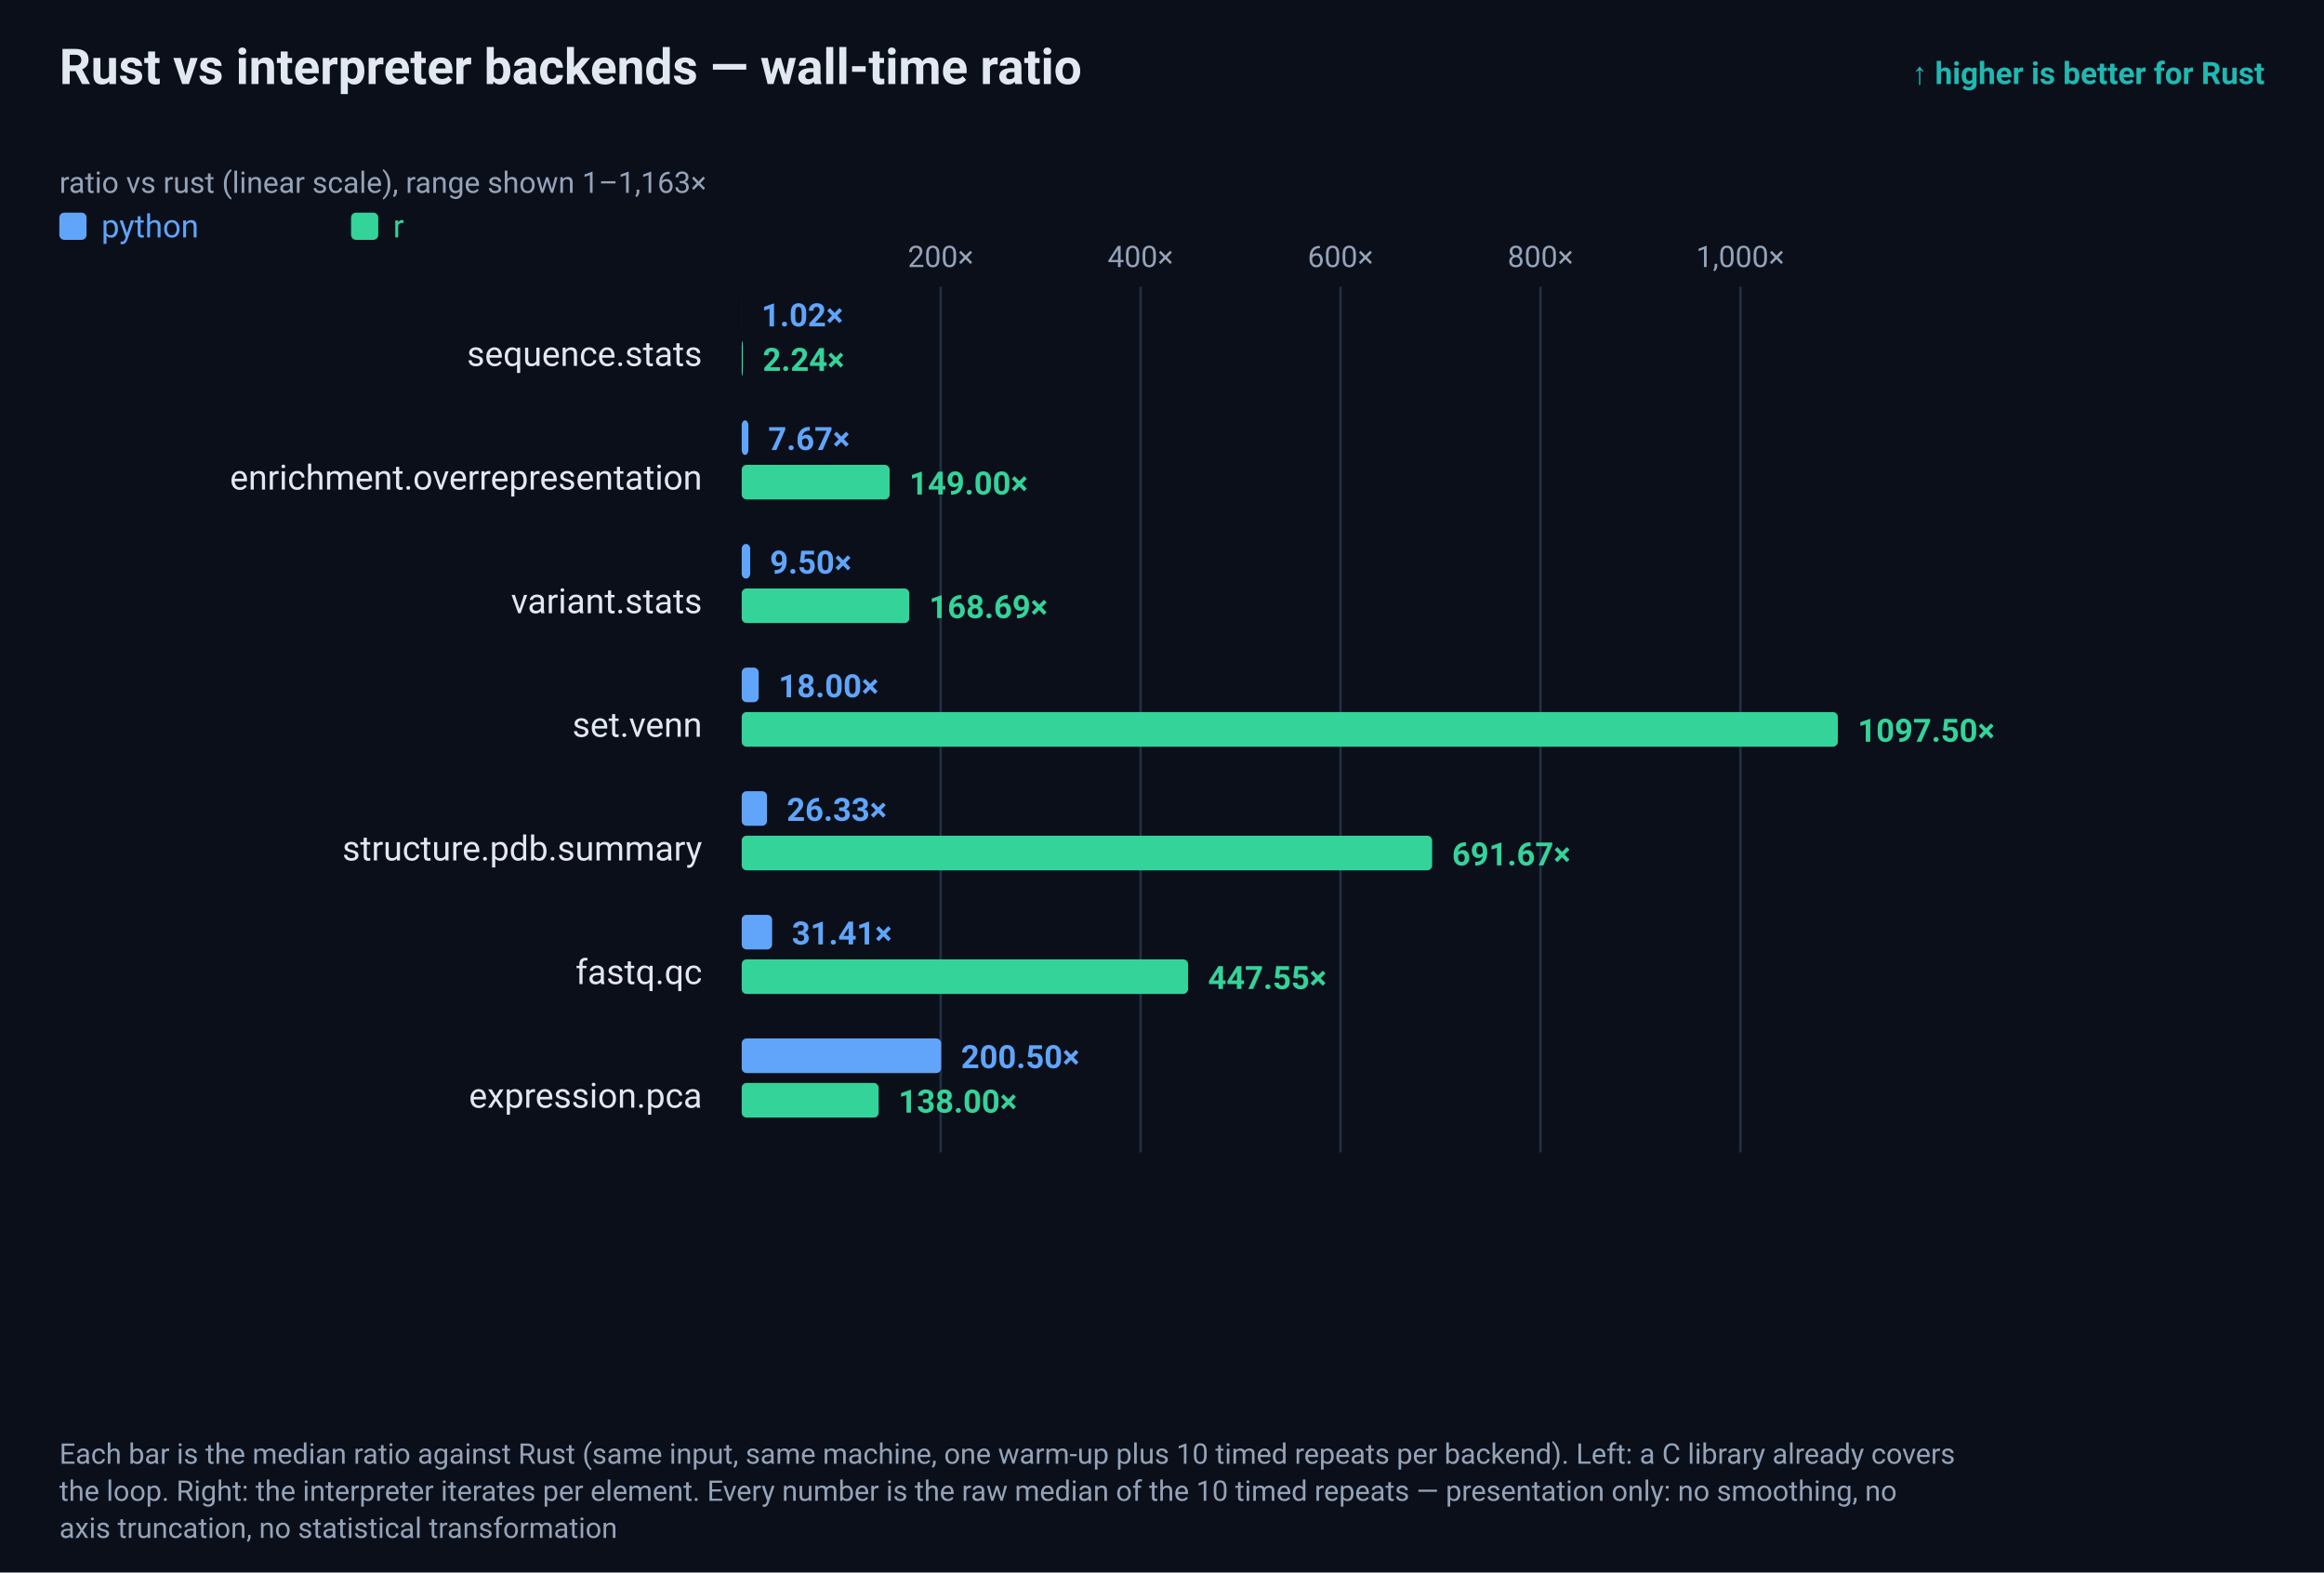
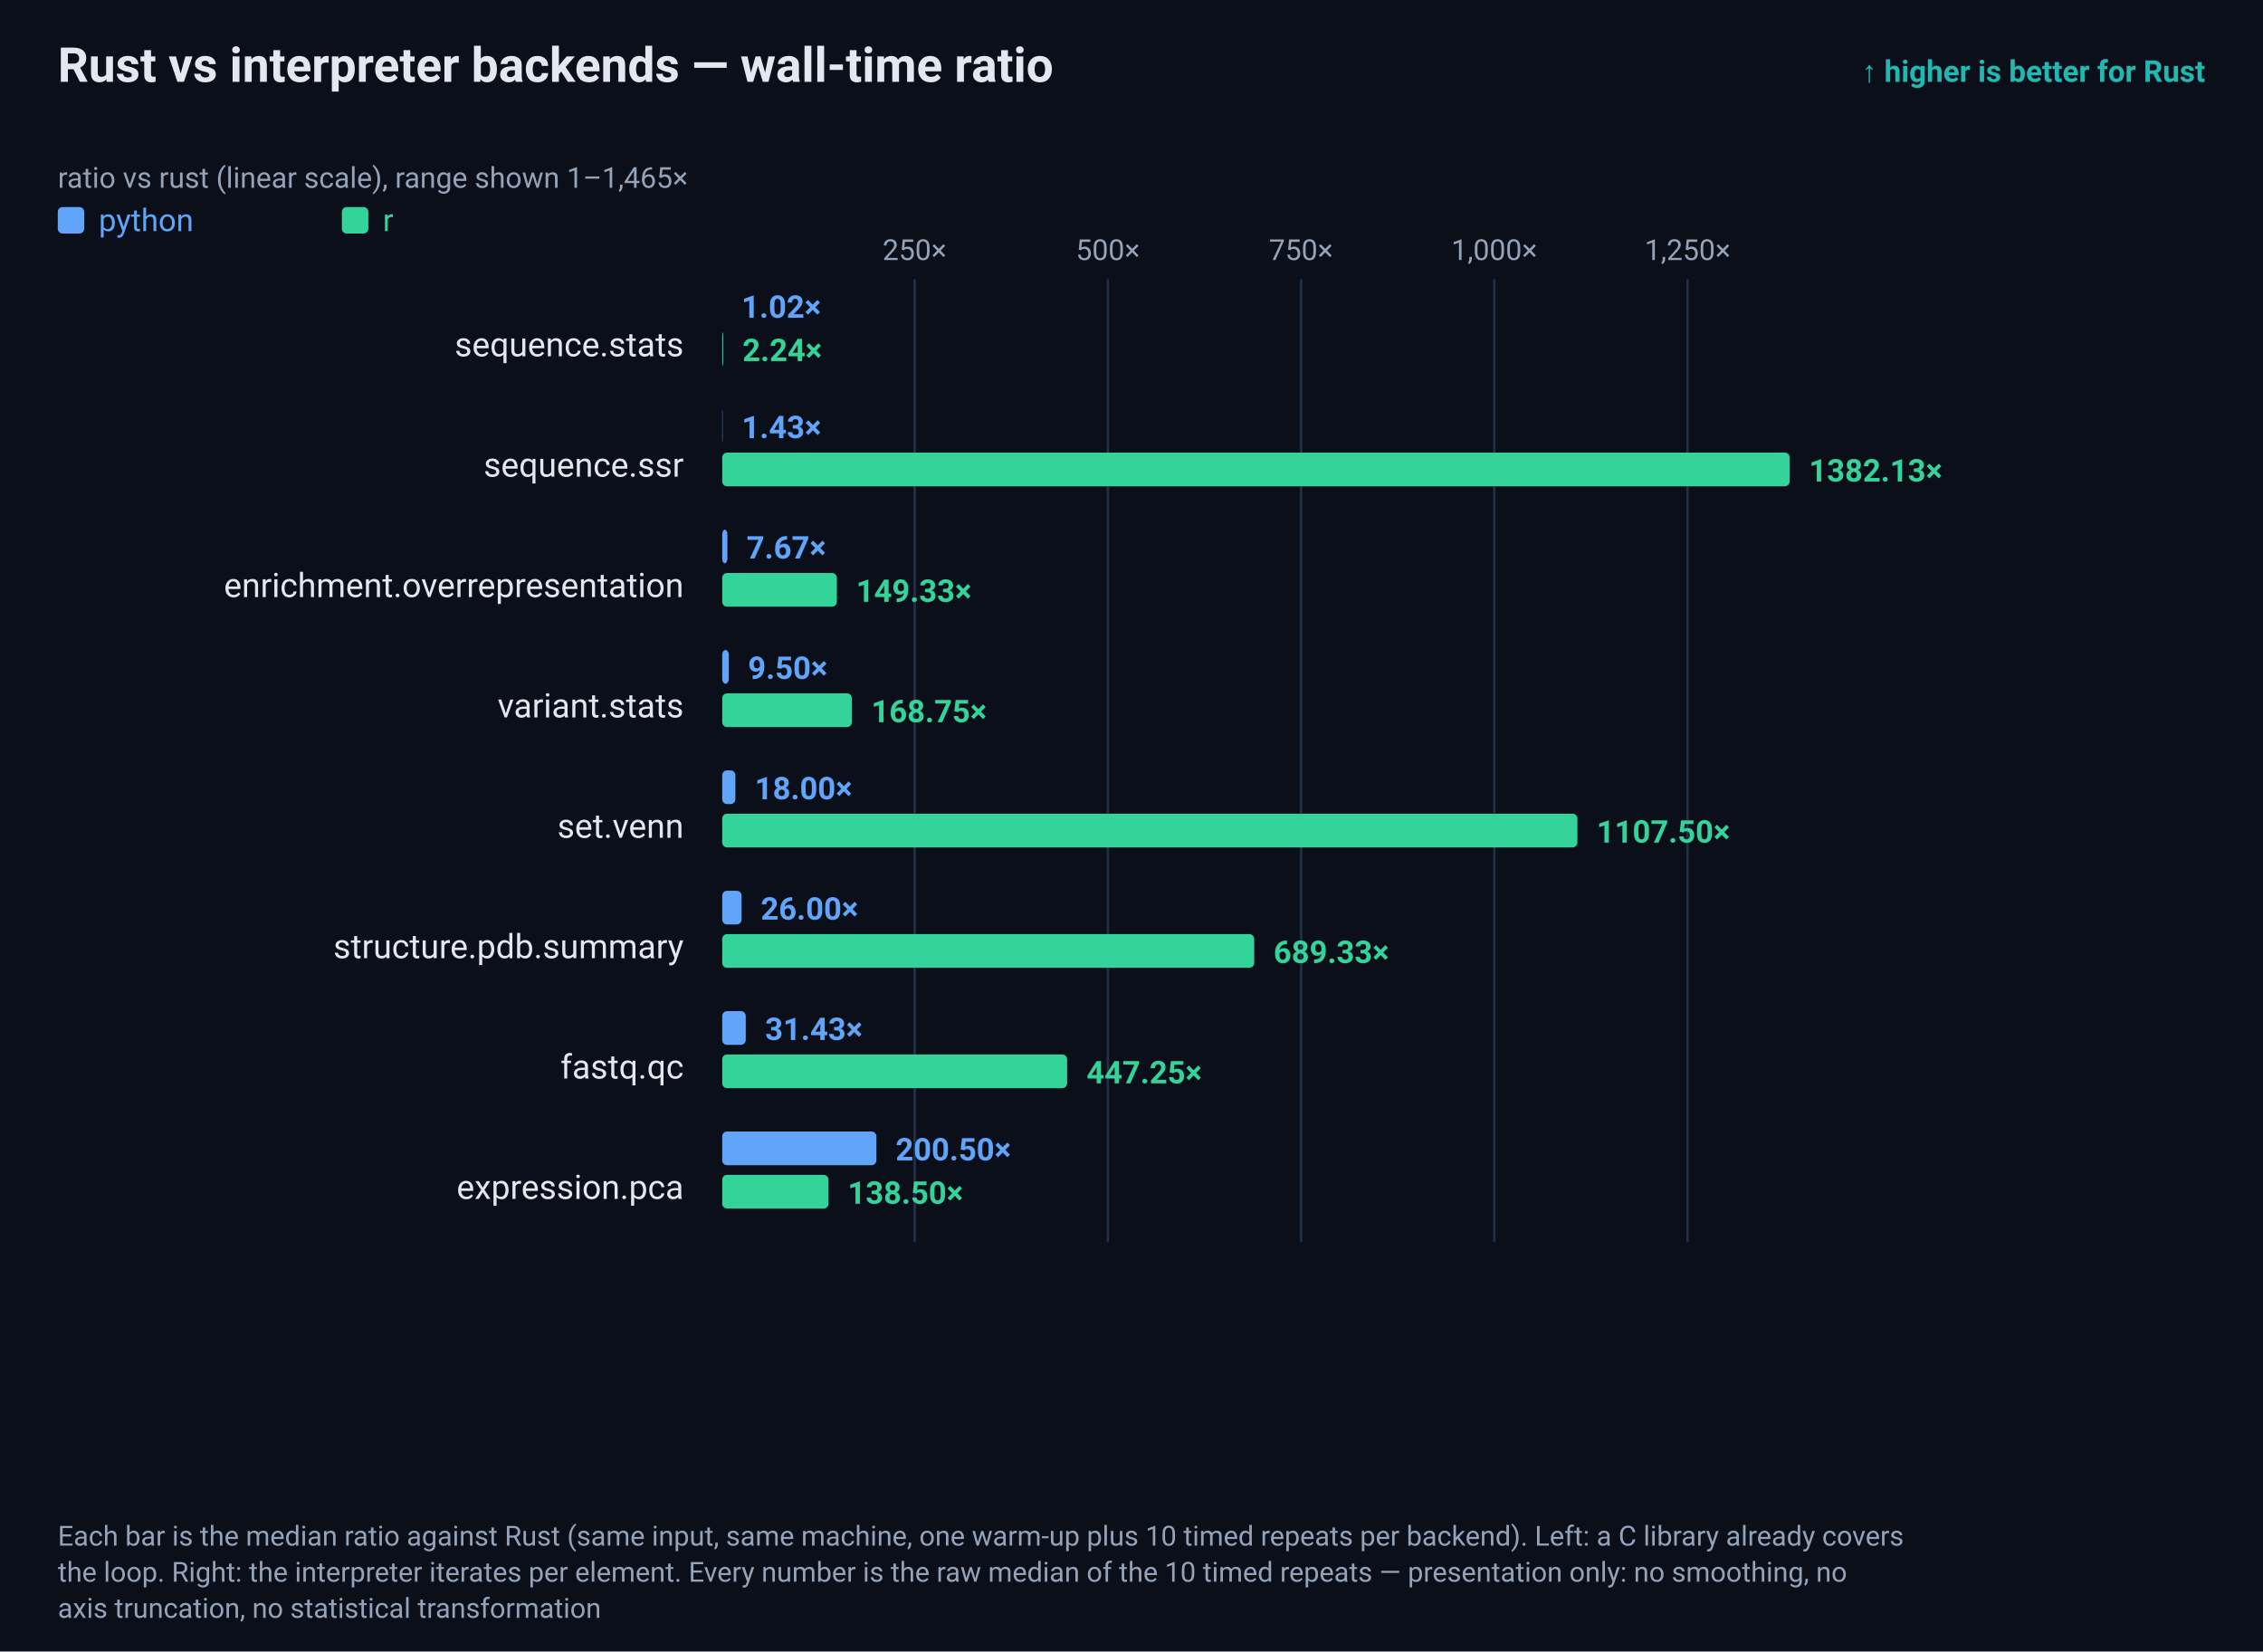
- <svg xmlns="http://www.w3.org/2000/svg" viewBox="0 0 940 636" width="940" height="636" role="img" aria-label="Rust vs interpreter backends — wall-time ratio">
-   <rect width="940" height="636" fill="#0a0f1a" />
+ <svg xmlns="http://www.w3.org/2000/svg" viewBox="0 0 940 686" width="940" height="686" role="img" aria-label="Rust vs interpreter backends — wall-time ratio">
+   <rect width="940" height="686" fill="#0a0f1a" />
  <text x="24" y="34" fill="#e2e8f0" font-family="-apple-system,BlinkMacSystemFont,'Segoe UI',Roboto,'Helvetica Neue',Arial,'Noto Sans SC',sans-serif" font-size="20" font-weight="600">Rust vs interpreter backends — wall-time ratio</text>
  <text x="916" y="34" fill="#20B8B0" font-family="-apple-system,BlinkMacSystemFont,'Segoe UI',Roboto,'Helvetica Neue',Arial,'Noto Sans SC',sans-serif" font-size="12.5" font-weight="600" text-anchor="end">↑ higher is better for Rust</text>
  <rect x="24.00" y="86.00" width="11.00" height="11.00" rx="2" fill="#60a5fa" opacity="1.0" />
  <text x="41.0" y="96.0" fill="#60a5fa" font-family="-apple-system,BlinkMacSystemFont,'Segoe UI',Roboto,'Helvetica Neue',Arial,'Noto Sans SC',sans-serif" font-size="13" font-weight="400" text-anchor="start">python</text>
  <rect x="142.00" y="86.00" width="11.00" height="11.00" rx="2" fill="#34d399" opacity="1.0" />
  <text x="159.0" y="96.0" fill="#34d399" font-family="-apple-system,BlinkMacSystemFont,'Segoe UI',Roboto,'Helvetica Neue',Arial,'Noto Sans SC',sans-serif" font-size="13" font-weight="400" text-anchor="start">r</text>
-   <line x1="380.47" y1="116.00" x2="380.47" y2="466.00" stroke="#223046" stroke-width="1.0" opacity="1.0" />
-   <text x="380.5" y="108.0" fill="#94a3b8" font-family="-apple-system,BlinkMacSystemFont,'Segoe UI',Roboto,'Helvetica Neue',Arial,'Noto Sans SC',sans-serif" font-size="12" font-weight="400" text-anchor="middle">200×</text>
-   <line x1="461.34" y1="116.00" x2="461.34" y2="466.00" stroke="#223046" stroke-width="1.0" opacity="1.0" />
-   <text x="461.3" y="108.0" fill="#94a3b8" font-family="-apple-system,BlinkMacSystemFont,'Segoe UI',Roboto,'Helvetica Neue',Arial,'Noto Sans SC',sans-serif" font-size="12" font-weight="400" text-anchor="middle">400×</text>
-   <line x1="542.21" y1="116.00" x2="542.21" y2="466.00" stroke="#223046" stroke-width="1.0" opacity="1.0" />
-   <text x="542.2" y="108.0" fill="#94a3b8" font-family="-apple-system,BlinkMacSystemFont,'Segoe UI',Roboto,'Helvetica Neue',Arial,'Noto Sans SC',sans-serif" font-size="12" font-weight="400" text-anchor="middle">600×</text>
-   <line x1="623.08" y1="116.00" x2="623.08" y2="466.00" stroke="#223046" stroke-width="1.0" opacity="1.0" />
-   <text x="623.1" y="108.0" fill="#94a3b8" font-family="-apple-system,BlinkMacSystemFont,'Segoe UI',Roboto,'Helvetica Neue',Arial,'Noto Sans SC',sans-serif" font-size="12" font-weight="400" text-anchor="middle">800×</text>
-   <line x1="703.95" y1="116.00" x2="703.95" y2="466.00" stroke="#223046" stroke-width="1.0" opacity="1.0" />
-   <text x="703.9" y="108.0" fill="#94a3b8" font-family="-apple-system,BlinkMacSystemFont,'Segoe UI',Roboto,'Helvetica Neue',Arial,'Noto Sans SC',sans-serif" font-size="12" font-weight="400" text-anchor="middle">1,000×</text>
+   <line x1="379.94" y1="116.00" x2="379.94" y2="516.00" stroke="#223046" stroke-width="1.0" opacity="1.0" />
+   <text x="379.9" y="108.0" fill="#94a3b8" font-family="-apple-system,BlinkMacSystemFont,'Segoe UI',Roboto,'Helvetica Neue',Arial,'Noto Sans SC',sans-serif" font-size="12" font-weight="400" text-anchor="middle">250×</text>
+   <line x1="460.19" y1="116.00" x2="460.19" y2="516.00" stroke="#223046" stroke-width="1.0" opacity="1.0" />
+   <text x="460.2" y="108.0" fill="#94a3b8" font-family="-apple-system,BlinkMacSystemFont,'Segoe UI',Roboto,'Helvetica Neue',Arial,'Noto Sans SC',sans-serif" font-size="12" font-weight="400" text-anchor="middle">500×</text>
+   <line x1="540.45" y1="116.00" x2="540.45" y2="516.00" stroke="#223046" stroke-width="1.0" opacity="1.0" />
+   <text x="540.4" y="108.0" fill="#94a3b8" font-family="-apple-system,BlinkMacSystemFont,'Segoe UI',Roboto,'Helvetica Neue',Arial,'Noto Sans SC',sans-serif" font-size="12" font-weight="400" text-anchor="middle">750×</text>
+   <line x1="620.70" y1="116.00" x2="620.70" y2="516.00" stroke="#223046" stroke-width="1.0" opacity="1.0" />
+   <text x="620.7" y="108.0" fill="#94a3b8" font-family="-apple-system,BlinkMacSystemFont,'Segoe UI',Roboto,'Helvetica Neue',Arial,'Noto Sans SC',sans-serif" font-size="12" font-weight="400" text-anchor="middle">1,000×</text>
+   <line x1="700.96" y1="116.00" x2="700.96" y2="516.00" stroke="#223046" stroke-width="1.0" opacity="1.0" />
+   <text x="701.0" y="108.0" fill="#94a3b8" font-family="-apple-system,BlinkMacSystemFont,'Segoe UI',Roboto,'Helvetica Neue',Arial,'Noto Sans SC',sans-serif" font-size="12" font-weight="400" text-anchor="middle">1,250×</text>
  <text x="300.0" y="108.0" fill="#e2e8f0" font-family="-apple-system,BlinkMacSystemFont,'Segoe UI',Roboto,'Helvetica Neue',Arial,'Noto Sans SC',sans-serif" font-size="12" font-weight="400" text-anchor="start" />
-   <text x="24.0" y="78.0" fill="#94a3b8" font-family="-apple-system,BlinkMacSystemFont,'Segoe UI',Roboto,'Helvetica Neue',Arial,'Noto Sans SC',sans-serif" font-size="12" font-weight="400" text-anchor="start">ratio vs rust (linear scale), range shown 1–1,163×</text>
+   <text x="24.0" y="78.0" fill="#94a3b8" font-family="-apple-system,BlinkMacSystemFont,'Segoe UI',Roboto,'Helvetica Neue',Arial,'Noto Sans SC',sans-serif" font-size="12" font-weight="400" text-anchor="start">ratio vs rust (linear scale), range shown 1–1,465×</text>
  <text x="284.0" y="148.0" fill="#e2e8f0" font-family="-apple-system,BlinkMacSystemFont,'Segoe UI',Roboto,'Helvetica Neue',Arial,'Noto Sans SC',sans-serif" font-size="14" font-weight="400" text-anchor="end">sequence.stats</text>
  <rect x="300.00" y="120.00" width="0.01" height="14.00" rx="2" fill="#60a5fa" opacity="1.0" />
  <text x="308.0" y="132.0" fill="#60a5fa" font-family="-apple-system,BlinkMacSystemFont,'Segoe UI',Roboto,'Helvetica Neue',Arial,'Noto Sans SC',sans-serif" font-size="13" font-weight="600" text-anchor="start">1.02×</text>
-   <rect x="300.00" y="138.00" width="0.50" height="14.00" rx="2" fill="#34d399" opacity="1.0" />
-   <text x="308.5" y="150.0" fill="#34d399" font-family="-apple-system,BlinkMacSystemFont,'Segoe UI',Roboto,'Helvetica Neue',Arial,'Noto Sans SC',sans-serif" font-size="13" font-weight="600" text-anchor="start">2.24×</text>
-   <text x="284.0" y="198.0" fill="#e2e8f0" font-family="-apple-system,BlinkMacSystemFont,'Segoe UI',Roboto,'Helvetica Neue',Arial,'Noto Sans SC',sans-serif" font-size="14" font-weight="400" text-anchor="end">enrichment.overrepresentation</text>
-   <rect x="300.00" y="170.00" width="2.70" height="14.00" rx="2" fill="#60a5fa" opacity="1.0" />
-   <text x="310.7" y="182.0" fill="#60a5fa" font-family="-apple-system,BlinkMacSystemFont,'Segoe UI',Roboto,'Helvetica Neue',Arial,'Noto Sans SC',sans-serif" font-size="13" font-weight="600" text-anchor="start">7.67×</text>
-   <rect x="300.00" y="188.00" width="59.84" height="14.00" rx="2" fill="#34d399" opacity="1.0" />
-   <text x="367.8" y="200.0" fill="#34d399" font-family="-apple-system,BlinkMacSystemFont,'Segoe UI',Roboto,'Helvetica Neue',Arial,'Noto Sans SC',sans-serif" font-size="13" font-weight="600" text-anchor="start">149.00×</text>
-   <text x="284.0" y="248.0" fill="#e2e8f0" font-family="-apple-system,BlinkMacSystemFont,'Segoe UI',Roboto,'Helvetica Neue',Arial,'Noto Sans SC',sans-serif" font-size="14" font-weight="400" text-anchor="end">variant.stats</text>
-   <rect x="300.00" y="220.00" width="3.44" height="14.00" rx="2" fill="#60a5fa" opacity="1.0" />
-   <text x="311.4" y="232.0" fill="#60a5fa" font-family="-apple-system,BlinkMacSystemFont,'Segoe UI',Roboto,'Helvetica Neue',Arial,'Noto Sans SC',sans-serif" font-size="13" font-weight="600" text-anchor="start">9.50×</text>
-   <rect x="300.00" y="238.00" width="67.80" height="14.00" rx="2" fill="#34d399" opacity="1.0" />
-   <text x="375.8" y="250.0" fill="#34d399" font-family="-apple-system,BlinkMacSystemFont,'Segoe UI',Roboto,'Helvetica Neue',Arial,'Noto Sans SC',sans-serif" font-size="13" font-weight="600" text-anchor="start">168.69×</text>
-   <text x="284.0" y="298.0" fill="#e2e8f0" font-family="-apple-system,BlinkMacSystemFont,'Segoe UI',Roboto,'Helvetica Neue',Arial,'Noto Sans SC',sans-serif" font-size="14" font-weight="400" text-anchor="end">set.venn</text>
-   <rect x="300.00" y="270.00" width="6.87" height="14.00" rx="2" fill="#60a5fa" opacity="1.0" />
-   <text x="314.9" y="282.0" fill="#60a5fa" font-family="-apple-system,BlinkMacSystemFont,'Segoe UI',Roboto,'Helvetica Neue',Arial,'Noto Sans SC',sans-serif" font-size="13" font-weight="600" text-anchor="start">18.00×</text>
-   <rect x="300.00" y="288.00" width="443.37" height="14.00" rx="2" fill="#34d399" opacity="1.0" />
-   <text x="751.4" y="300.0" fill="#34d399" font-family="-apple-system,BlinkMacSystemFont,'Segoe UI',Roboto,'Helvetica Neue',Arial,'Noto Sans SC',sans-serif" font-size="13" font-weight="600" text-anchor="start">1097.50×</text>
-   <text x="284.0" y="348.0" fill="#e2e8f0" font-family="-apple-system,BlinkMacSystemFont,'Segoe UI',Roboto,'Helvetica Neue',Arial,'Noto Sans SC',sans-serif" font-size="14" font-weight="400" text-anchor="end">structure.pdb.summary</text>
-   <rect x="300.00" y="320.00" width="10.24" height="14.00" rx="2" fill="#60a5fa" opacity="1.0" />
-   <text x="318.2" y="332.0" fill="#60a5fa" font-family="-apple-system,BlinkMacSystemFont,'Segoe UI',Roboto,'Helvetica Neue',Arial,'Noto Sans SC',sans-serif" font-size="13" font-weight="600" text-anchor="start">26.33×</text>
-   <rect x="300.00" y="338.00" width="279.27" height="14.00" rx="2" fill="#34d399" opacity="1.0" />
-   <text x="587.3" y="350.0" fill="#34d399" font-family="-apple-system,BlinkMacSystemFont,'Segoe UI',Roboto,'Helvetica Neue',Arial,'Noto Sans SC',sans-serif" font-size="13" font-weight="600" text-anchor="start">691.67×</text>
-   <text x="284.0" y="398.0" fill="#e2e8f0" font-family="-apple-system,BlinkMacSystemFont,'Segoe UI',Roboto,'Helvetica Neue',Arial,'Noto Sans SC',sans-serif" font-size="14" font-weight="400" text-anchor="end">fastq.qc</text>
-   <rect x="300.00" y="370.00" width="12.30" height="14.00" rx="2" fill="#60a5fa" opacity="1.0" />
-   <text x="320.3" y="382.0" fill="#60a5fa" font-family="-apple-system,BlinkMacSystemFont,'Segoe UI',Roboto,'Helvetica Neue',Arial,'Noto Sans SC',sans-serif" font-size="13" font-weight="600" text-anchor="start">31.41×</text>
-   <rect x="300.00" y="388.00" width="180.56" height="14.00" rx="2" fill="#34d399" opacity="1.0" />
-   <text x="488.6" y="400.0" fill="#34d399" font-family="-apple-system,BlinkMacSystemFont,'Segoe UI',Roboto,'Helvetica Neue',Arial,'Noto Sans SC',sans-serif" font-size="13" font-weight="600" text-anchor="start">447.55×</text>
-   <text x="284.0" y="448.0" fill="#e2e8f0" font-family="-apple-system,BlinkMacSystemFont,'Segoe UI',Roboto,'Helvetica Neue',Arial,'Noto Sans SC',sans-serif" font-size="14" font-weight="400" text-anchor="end">expression.pca</text>
-   <rect x="300.00" y="420.00" width="80.67" height="14.00" rx="2" fill="#60a5fa" opacity="1.0" />
-   <text x="388.7" y="432.0" fill="#60a5fa" font-family="-apple-system,BlinkMacSystemFont,'Segoe UI',Roboto,'Helvetica Neue',Arial,'Noto Sans SC',sans-serif" font-size="13" font-weight="600" text-anchor="start">200.50×</text>
-   <rect x="300.00" y="438.00" width="55.40" height="14.00" rx="2" fill="#34d399" opacity="1.0" />
-   <text x="363.4" y="450.0" fill="#34d399" font-family="-apple-system,BlinkMacSystemFont,'Segoe UI',Roboto,'Helvetica Neue',Arial,'Noto Sans SC',sans-serif" font-size="13" font-weight="600" text-anchor="start">138.00×</text>
-   <text x="24" y="592" fill="#94a3b8" font-family="-apple-system,BlinkMacSystemFont,'Segoe UI',Roboto,'Helvetica Neue',Arial,'Noto Sans SC',sans-serif" font-size="11.5">Each bar is the median ratio against Rust (same input, same machine, one warm-up plus 10 timed repeats per backend). Left: a C library already covers</text>
-   <text x="24" y="607" fill="#94a3b8" font-family="-apple-system,BlinkMacSystemFont,'Segoe UI',Roboto,'Helvetica Neue',Arial,'Noto Sans SC',sans-serif" font-size="11.5">the loop. Right: the interpreter iterates per element. Every number is the raw median of the 10 timed repeats — presentation only: no smoothing, no</text>
-   <text x="24" y="622" fill="#94a3b8" font-family="-apple-system,BlinkMacSystemFont,'Segoe UI',Roboto,'Helvetica Neue',Arial,'Noto Sans SC',sans-serif" font-size="11.5">axis truncation, no statistical transformation</text>
+   <rect x="300.00" y="138.00" width="0.40" height="14.00" rx="2" fill="#34d399" opacity="1.0" />
+   <text x="308.4" y="150.0" fill="#34d399" font-family="-apple-system,BlinkMacSystemFont,'Segoe UI',Roboto,'Helvetica Neue',Arial,'Noto Sans SC',sans-serif" font-size="13" font-weight="600" text-anchor="start">2.24×</text>
+   <text x="284.0" y="198.0" fill="#e2e8f0" font-family="-apple-system,BlinkMacSystemFont,'Segoe UI',Roboto,'Helvetica Neue',Arial,'Noto Sans SC',sans-serif" font-size="14" font-weight="400" text-anchor="end">sequence.ssr</text>
+   <rect x="300.00" y="170.00" width="0.14" height="14.00" rx="2" fill="#60a5fa" opacity="1.0" />
+   <text x="308.1" y="182.0" fill="#60a5fa" font-family="-apple-system,BlinkMacSystemFont,'Segoe UI',Roboto,'Helvetica Neue',Arial,'Noto Sans SC',sans-serif" font-size="13" font-weight="600" text-anchor="start">1.43×</text>
+   <rect x="300.00" y="188.00" width="443.38" height="14.00" rx="2" fill="#34d399" opacity="1.0" />
+   <text x="751.4" y="200.0" fill="#34d399" font-family="-apple-system,BlinkMacSystemFont,'Segoe UI',Roboto,'Helvetica Neue',Arial,'Noto Sans SC',sans-serif" font-size="13" font-weight="600" text-anchor="start">1382.13×</text>
+   <text x="284.0" y="248.0" fill="#e2e8f0" font-family="-apple-system,BlinkMacSystemFont,'Segoe UI',Roboto,'Helvetica Neue',Arial,'Noto Sans SC',sans-serif" font-size="14" font-weight="400" text-anchor="end">enrichment.overrepresentation</text>
+   <rect x="300.00" y="220.00" width="2.14" height="14.00" rx="2" fill="#60a5fa" opacity="1.0" />
+   <text x="310.1" y="232.0" fill="#60a5fa" font-family="-apple-system,BlinkMacSystemFont,'Segoe UI',Roboto,'Helvetica Neue',Arial,'Noto Sans SC',sans-serif" font-size="13" font-weight="600" text-anchor="start">7.67×</text>
+   <rect x="300.00" y="238.00" width="47.62" height="14.00" rx="2" fill="#34d399" opacity="1.0" />
+   <text x="355.6" y="250.0" fill="#34d399" font-family="-apple-system,BlinkMacSystemFont,'Segoe UI',Roboto,'Helvetica Neue',Arial,'Noto Sans SC',sans-serif" font-size="13" font-weight="600" text-anchor="start">149.33×</text>
+   <text x="284.0" y="298.0" fill="#e2e8f0" font-family="-apple-system,BlinkMacSystemFont,'Segoe UI',Roboto,'Helvetica Neue',Arial,'Noto Sans SC',sans-serif" font-size="14" font-weight="400" text-anchor="end">variant.stats</text>
+   <rect x="300.00" y="270.00" width="2.73" height="14.00" rx="2" fill="#60a5fa" opacity="1.0" />
+   <text x="310.7" y="282.0" fill="#60a5fa" font-family="-apple-system,BlinkMacSystemFont,'Segoe UI',Roboto,'Helvetica Neue',Arial,'Noto Sans SC',sans-serif" font-size="13" font-weight="600" text-anchor="start">9.50×</text>
+   <rect x="300.00" y="288.00" width="53.85" height="14.00" rx="2" fill="#34d399" opacity="1.0" />
+   <text x="361.9" y="300.0" fill="#34d399" font-family="-apple-system,BlinkMacSystemFont,'Segoe UI',Roboto,'Helvetica Neue',Arial,'Noto Sans SC',sans-serif" font-size="13" font-weight="600" text-anchor="start">168.75×</text>
+   <text x="284.0" y="348.0" fill="#e2e8f0" font-family="-apple-system,BlinkMacSystemFont,'Segoe UI',Roboto,'Helvetica Neue',Arial,'Noto Sans SC',sans-serif" font-size="14" font-weight="400" text-anchor="end">set.venn</text>
+   <rect x="300.00" y="320.00" width="5.46" height="14.00" rx="2" fill="#60a5fa" opacity="1.0" />
+   <text x="313.5" y="332.0" fill="#60a5fa" font-family="-apple-system,BlinkMacSystemFont,'Segoe UI',Roboto,'Helvetica Neue',Arial,'Noto Sans SC',sans-serif" font-size="13" font-weight="600" text-anchor="start">18.00×</text>
+   <rect x="300.00" y="338.00" width="355.22" height="14.00" rx="2" fill="#34d399" opacity="1.0" />
+   <text x="663.2" y="350.0" fill="#34d399" font-family="-apple-system,BlinkMacSystemFont,'Segoe UI',Roboto,'Helvetica Neue',Arial,'Noto Sans SC',sans-serif" font-size="13" font-weight="600" text-anchor="start">1107.50×</text>
+   <text x="284.0" y="398.0" fill="#e2e8f0" font-family="-apple-system,BlinkMacSystemFont,'Segoe UI',Roboto,'Helvetica Neue',Arial,'Noto Sans SC',sans-serif" font-size="14" font-weight="400" text-anchor="end">structure.pdb.summary</text>
+   <rect x="300.00" y="370.00" width="8.03" height="14.00" rx="2" fill="#60a5fa" opacity="1.0" />
+   <text x="316.0" y="382.0" fill="#60a5fa" font-family="-apple-system,BlinkMacSystemFont,'Segoe UI',Roboto,'Helvetica Neue',Arial,'Noto Sans SC',sans-serif" font-size="13" font-weight="600" text-anchor="start">26.00×</text>
+   <rect x="300.00" y="388.00" width="220.97" height="14.00" rx="2" fill="#34d399" opacity="1.0" />
+   <text x="529.0" y="400.0" fill="#34d399" font-family="-apple-system,BlinkMacSystemFont,'Segoe UI',Roboto,'Helvetica Neue',Arial,'Noto Sans SC',sans-serif" font-size="13" font-weight="600" text-anchor="start">689.33×</text>
+   <text x="284.0" y="448.0" fill="#e2e8f0" font-family="-apple-system,BlinkMacSystemFont,'Segoe UI',Roboto,'Helvetica Neue',Arial,'Noto Sans SC',sans-serif" font-size="14" font-weight="400" text-anchor="end">fastq.qc</text>
+   <rect x="300.00" y="420.00" width="9.77" height="14.00" rx="2" fill="#60a5fa" opacity="1.0" />
+   <text x="317.8" y="432.0" fill="#60a5fa" font-family="-apple-system,BlinkMacSystemFont,'Segoe UI',Roboto,'Helvetica Neue',Arial,'Noto Sans SC',sans-serif" font-size="13" font-weight="600" text-anchor="start">31.43×</text>
+   <rect x="300.00" y="438.00" width="143.26" height="14.00" rx="2" fill="#34d399" opacity="1.0" />
+   <text x="451.3" y="450.0" fill="#34d399" font-family="-apple-system,BlinkMacSystemFont,'Segoe UI',Roboto,'Helvetica Neue',Arial,'Noto Sans SC',sans-serif" font-size="13" font-weight="600" text-anchor="start">447.25×</text>
+   <text x="284.0" y="498.0" fill="#e2e8f0" font-family="-apple-system,BlinkMacSystemFont,'Segoe UI',Roboto,'Helvetica Neue',Arial,'Noto Sans SC',sans-serif" font-size="14" font-weight="400" text-anchor="end">expression.pca</text>
+   <rect x="300.00" y="470.00" width="64.04" height="14.00" rx="2" fill="#60a5fa" opacity="1.0" />
+   <text x="372.0" y="482.0" fill="#60a5fa" font-family="-apple-system,BlinkMacSystemFont,'Segoe UI',Roboto,'Helvetica Neue',Arial,'Noto Sans SC',sans-serif" font-size="13" font-weight="600" text-anchor="start">200.50×</text>
+   <rect x="300.00" y="488.00" width="44.14" height="14.00" rx="2" fill="#34d399" opacity="1.0" />
+   <text x="352.1" y="500.0" fill="#34d399" font-family="-apple-system,BlinkMacSystemFont,'Segoe UI',Roboto,'Helvetica Neue',Arial,'Noto Sans SC',sans-serif" font-size="13" font-weight="600" text-anchor="start">138.50×</text>
+   <text x="24" y="642" fill="#94a3b8" font-family="-apple-system,BlinkMacSystemFont,'Segoe UI',Roboto,'Helvetica Neue',Arial,'Noto Sans SC',sans-serif" font-size="11.5">Each bar is the median ratio against Rust (same input, same machine, one warm-up plus 10 timed repeats per backend). Left: a C library already covers</text>
+   <text x="24" y="657" fill="#94a3b8" font-family="-apple-system,BlinkMacSystemFont,'Segoe UI',Roboto,'Helvetica Neue',Arial,'Noto Sans SC',sans-serif" font-size="11.5">the loop. Right: the interpreter iterates per element. Every number is the raw median of the 10 timed repeats — presentation only: no smoothing, no</text>
+   <text x="24" y="672" fill="#94a3b8" font-family="-apple-system,BlinkMacSystemFont,'Segoe UI',Roboto,'Helvetica Neue',Arial,'Noto Sans SC',sans-serif" font-size="11.5">axis truncation, no statistical transformation</text>
</svg>
